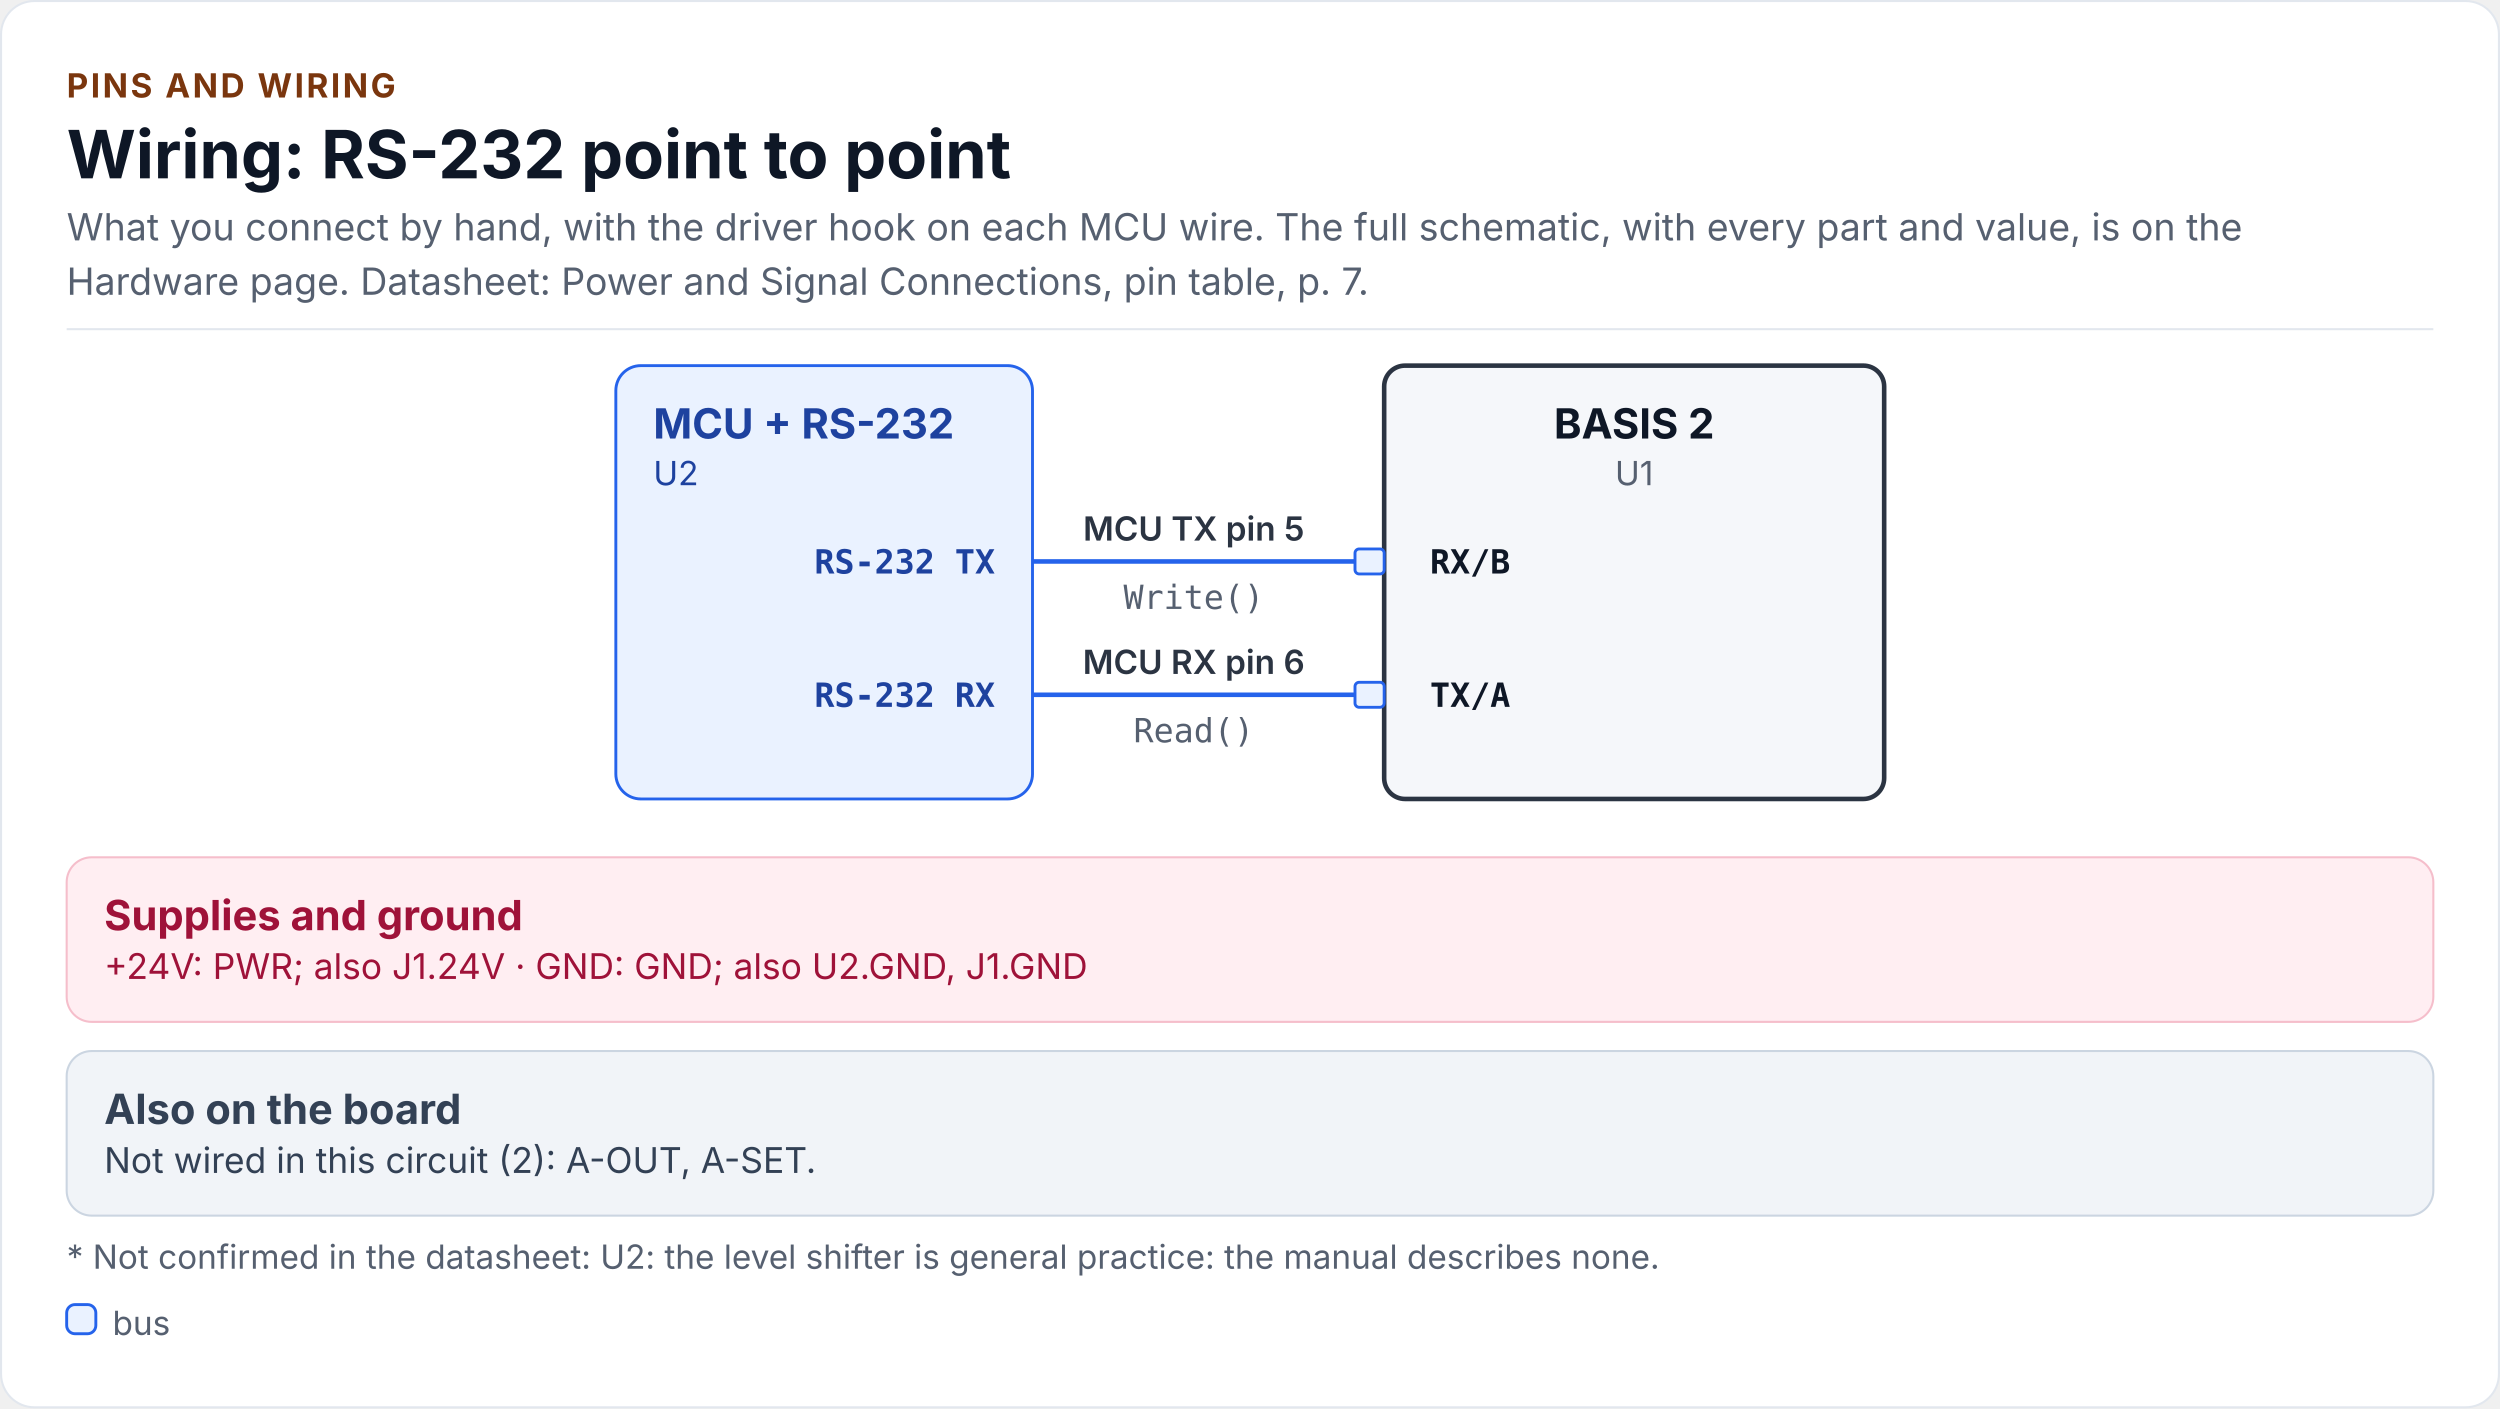
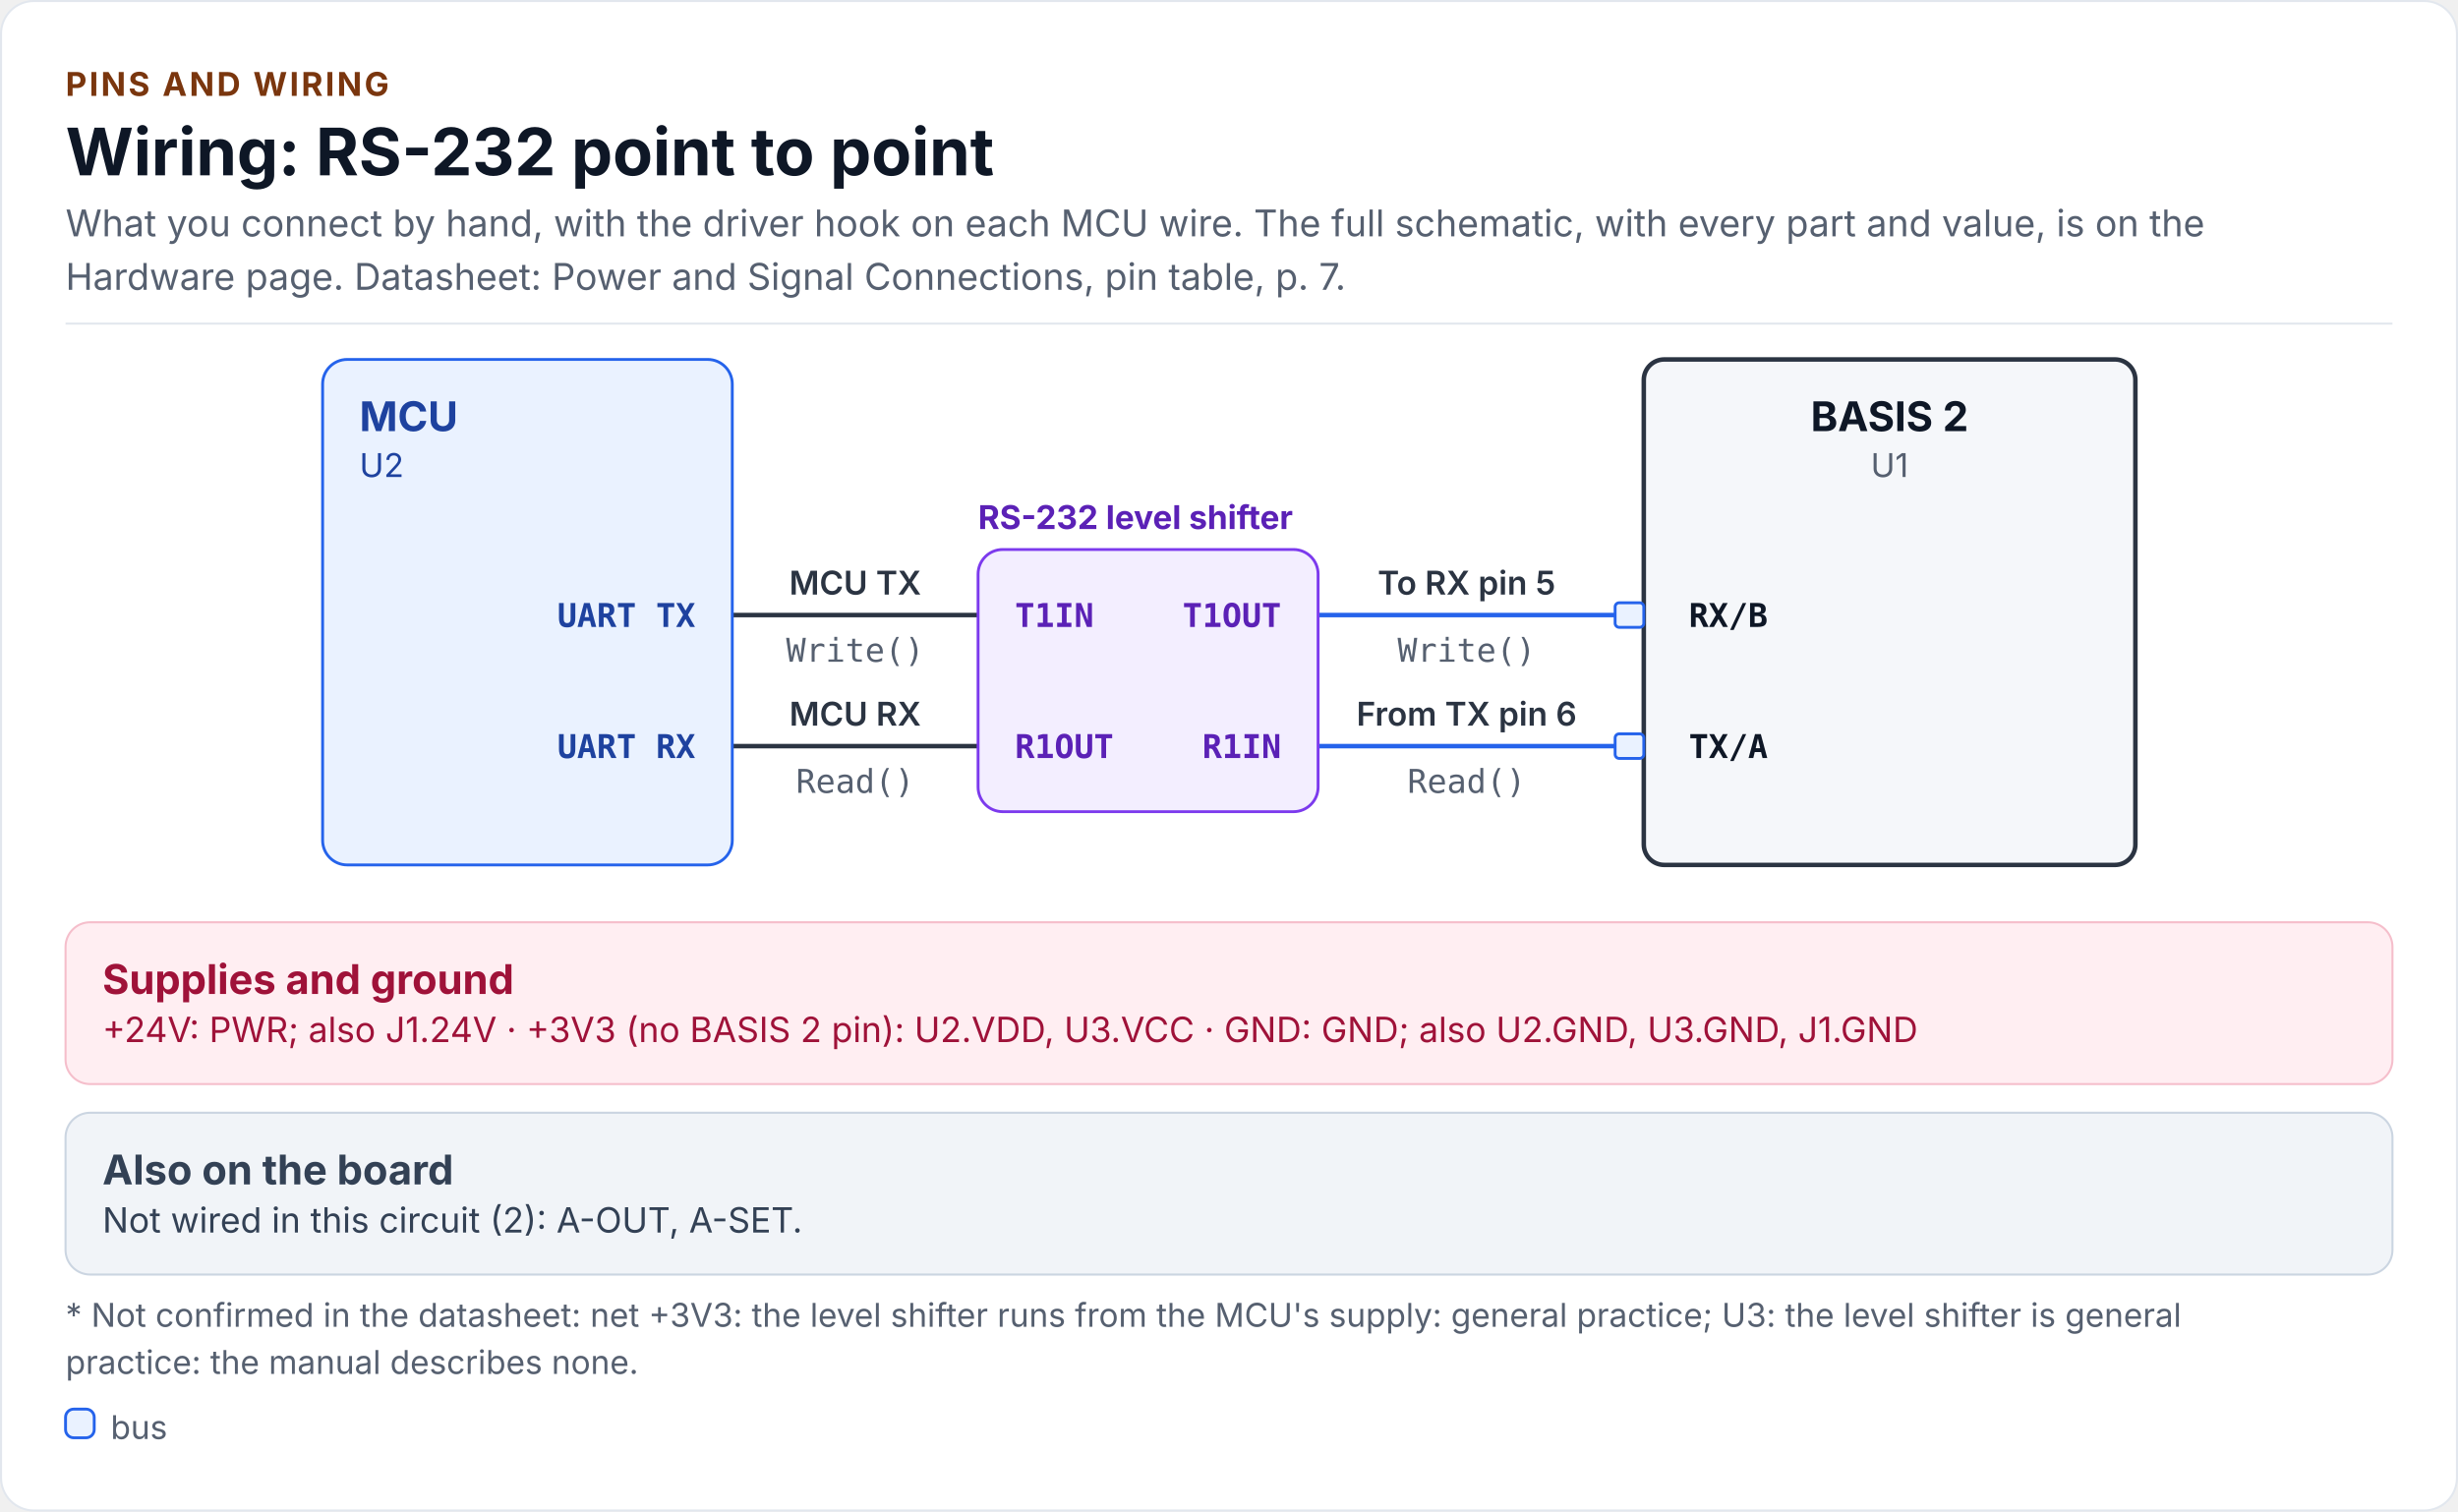
- <svg xmlns="http://www.w3.org/2000/svg" width="1200" height="676" viewBox="0 0 1200 676" role="img" aria-labelledby="chip-wiring-rs232-title chip-wiring-rs232-desc" font-family="Inter, 'Segoe UI', Roboto, 'Helvetica Neue', Arial, sans-serif">
-   <rect x="0.5" y="0.5" width="1199" height="675" rx="16" fill="#FFFFFF" stroke="#E2E7EE" />
+ <svg xmlns="http://www.w3.org/2000/svg" width="1200" height="738" viewBox="0 0 1200 738" role="img" aria-labelledby="chip-wiring-rs232-title chip-wiring-rs232-desc" font-family="Inter, 'Segoe UI', Roboto, 'Helvetica Neue', Arial, sans-serif">
+   <rect x="0.5" y="0.5" width="1199" height="737" rx="16" fill="#FFFFFF" stroke="#E2E7EE" />
  <text x="32" y="46.8" font-size="16" font-weight="700" letter-spacing="1.2" fill="#7A360E">PINS AND WIRING</text>
  <text x="32" y="85.6" font-size="32" font-weight="700" fill="#0E1726">Wiring: RS-232 point to point</text>
  <text x="32" y="115.4" font-size="18" fill="#566070">What you connect by hand, with the driver hook on each MCU wire. The full schematic, with every part and value, is on the</text>
  <text x="32" y="141.5" font-size="18" fill="#566070">Hardware page. Datasheet: Power and Signal Connections, pin table, p. 7.</text>
  <rect x="32" y="157.5" width="1136" height="1" fill="#E2E7EE" />
-   <path d="M495.6 269.5 L650.4 269.5" fill="none" stroke="#2563EB" stroke-width="2.2" />
-   <path d="M495.6 333.5 L650.4 333.5" fill="none" stroke="#2563EB" stroke-width="2.2" />
-   <rect x="664.4" y="175.5" width="240" height="208" rx="10" fill="#F5F7FA" stroke="#2B3442" stroke-width="2.2" />
-   <rect x="295.6" y="175.5" width="200" height="208" rx="12" fill="#EAF2FF" stroke="#2563EB" stroke-width="1.4" />
-   <rect x="32" y="411.5" width="1136" height="79" rx="12" fill="#FFEEF2" stroke="#F5BECB" stroke-width="1" />
-   <rect x="32" y="504.5" width="1136" height="79" rx="12" fill="#F1F4F8" stroke="#CBD5E1" stroke-width="1" />
-   <text x="784.4" y="210.5" font-size="20" font-weight="700" text-anchor="middle" fill="#0E1726">BASIS 2</text>
-   <text x="784.4" y="232.9" font-size="16" text-anchor="middle" fill="#566070">U1</text>
-   <text x="313.6" y="210.5" font-size="20" font-weight="700" fill="#1E429F">MCU + RS-232</text>
-   <text x="313.6" y="232.9" font-size="16" fill="#1E429F">U2</text>
-   <text x="477.6" y="275.3" font-size="16" font-weight="600" font-family="'JetBrains Mono', 'SFMono-Regular', Menlo, Consolas, monospace" text-anchor="end" fill="#1E429F">RS-232 TX</text>
-   <text x="686.4" y="275.3" font-size="16" font-weight="700" font-family="'JetBrains Mono', 'SFMono-Regular', Menlo, Consolas, monospace" fill="#0E1726">RX/B</text>
-   <rect x="650.4" y="263.5" width="14" height="12" rx="2" fill="#EAF2FF" stroke="#2563EB" stroke-width="1.4" />
-   <text x="573" y="259.5" font-size="16" font-weight="600" text-anchor="middle" fill="#2B3442">MCU TX  pin 5</text>
-   <text x="573" y="292.3" font-size="16" font-family="'JetBrains Mono', 'SFMono-Regular', Menlo, Consolas, monospace" text-anchor="middle" fill="#566070">Write()</text>
-   <text x="477.6" y="339.3" font-size="16" font-weight="600" font-family="'JetBrains Mono', 'SFMono-Regular', Menlo, Consolas, monospace" text-anchor="end" fill="#1E429F">RS-232 RX</text>
-   <text x="686.4" y="339.3" font-size="16" font-weight="700" font-family="'JetBrains Mono', 'SFMono-Regular', Menlo, Consolas, monospace" fill="#0E1726">TX/A</text>
-   <rect x="650.4" y="327.5" width="14" height="12" rx="2" fill="#EAF2FF" stroke="#2563EB" stroke-width="1.4" />
-   <text x="573" y="323.5" font-size="16" font-weight="600" text-anchor="middle" fill="#2B3442">MCU RX  pin 6</text>
-   <text x="573" y="356.3" font-size="16" font-family="'JetBrains Mono', 'SFMono-Regular', Menlo, Consolas, monospace" text-anchor="middle" fill="#566070">Read()</text>
-   <text x="50" y="446.5" font-size="20" font-weight="700" fill="#9F1239">Supplies and ground</text>
-   <text x="50" y="469.9" font-size="17" fill="#9F1239">+24V: PWR; also J1.24V · GND: GND; also U2.GND, J1.GND</text>
-   <text x="50" y="539.5" font-size="20" font-weight="700" fill="#334155">Also on the board</text>
-   <text x="50" y="563" font-size="17" fill="#334155">Not wired in this circuit (2): A-OUT, A-SET.</text>
-   <text x="32" y="609" font-size="16" fill="#566070">* Not confirmed in the datasheet: U2: the level shifter is general practice: the manual describes none.</text>
-   <rect x="32" y="626.2" width="14" height="14" rx="4" fill="#EAF2FF" stroke="#2563EB" stroke-width="1.4" />
-   <text x="54" y="640.8" font-size="16" fill="#566070">bus</text>
+   <path d="M357.5 300.3 L477.5 300.3" fill="none" stroke="#2B3442" stroke-width="2.2" />
+   <path d="M357.5 364.3 L477.5 364.3" fill="none" stroke="#2B3442" stroke-width="2.2" />
+   <path d="M643.5 300.3 L788.5 300.3" fill="none" stroke="#2563EB" stroke-width="2.2" />
+   <path d="M643.5 364.3 L788.5 364.3" fill="none" stroke="#2563EB" stroke-width="2.2" />
+   <rect x="802.5" y="175.5" width="240" height="246.8" rx="10" fill="#F5F7FA" stroke="#2B3442" stroke-width="2.2" />
+   <rect x="157.5" y="175.5" width="200" height="246.8" rx="12" fill="#EAF2FF" stroke="#2563EB" stroke-width="1.4" />
+   <rect x="477.5" y="268.3" width="166" height="128" rx="12" fill="#F3EEFF" stroke="#7C3AED" stroke-width="1.4" />
+   <rect x="32" y="450.3" width="1136" height="79" rx="12" fill="#FFEEF2" stroke="#F5BECB" stroke-width="1" />
+   <rect x="32" y="543.3" width="1136" height="79" rx="12" fill="#F1F4F8" stroke="#CBD5E1" stroke-width="1" />
+   <text x="922.5" y="210.5" font-size="20" font-weight="700" text-anchor="middle" fill="#0E1726">BASIS 2</text>
+   <text x="922.5" y="232.9" font-size="16" text-anchor="middle" fill="#566070">U1</text>
+   <text x="175.5" y="210.5" font-size="20" font-weight="700" fill="#1E429F">MCU</text>
+   <text x="175.5" y="232.9" font-size="16" fill="#1E429F">U2</text>
+   <text x="477.5" y="258.3" font-size="16" font-weight="700" fill="#5B21B6">RS-232 level shifter</text>
+   <text x="339.5" y="306.1" font-size="16" font-weight="600" font-family="'JetBrains Mono', 'SFMono-Regular', Menlo, Consolas, monospace" text-anchor="end" fill="#1E429F">UART TX</text>
+   <text x="495.5" y="306.1" font-size="16" font-weight="600" font-family="'JetBrains Mono', 'SFMono-Regular', Menlo, Consolas, monospace" fill="#5B21B6">T1IN</text>
+   <text x="417.5" y="290.3" font-size="16" font-weight="600" text-anchor="middle" fill="#2B3442">MCU TX</text>
+   <text x="417.5" y="323.1" font-size="16" font-family="'JetBrains Mono', 'SFMono-Regular', Menlo, Consolas, monospace" text-anchor="middle" fill="#566070">Write()</text>
+   <text x="339.5" y="370.1" font-size="16" font-weight="600" font-family="'JetBrains Mono', 'SFMono-Regular', Menlo, Consolas, monospace" text-anchor="end" fill="#1E429F">UART RX</text>
+   <text x="495.5" y="370.1" font-size="16" font-weight="600" font-family="'JetBrains Mono', 'SFMono-Regular', Menlo, Consolas, monospace" fill="#5B21B6">R1OUT</text>
+   <text x="417.5" y="354.3" font-size="16" font-weight="600" text-anchor="middle" fill="#2B3442">MCU RX</text>
+   <text x="417.5" y="387.1" font-size="16" font-family="'JetBrains Mono', 'SFMono-Regular', Menlo, Consolas, monospace" text-anchor="middle" fill="#566070">Read()</text>
+   <text x="625.5" y="306.1" font-size="16" font-weight="600" font-family="'JetBrains Mono', 'SFMono-Regular', Menlo, Consolas, monospace" text-anchor="end" fill="#5B21B6">T1OUT</text>
+   <text x="824.5" y="306.1" font-size="16" font-weight="700" font-family="'JetBrains Mono', 'SFMono-Regular', Menlo, Consolas, monospace" fill="#0E1726">RX/B</text>
+   <rect x="788.5" y="294.3" width="14" height="12" rx="2" fill="#EAF2FF" stroke="#2563EB" stroke-width="1.4" />
+   <text x="716" y="290.3" font-size="16" font-weight="600" text-anchor="middle" fill="#2B3442">To RX  pin 5</text>
+   <text x="716" y="323.1" font-size="16" font-family="'JetBrains Mono', 'SFMono-Regular', Menlo, Consolas, monospace" text-anchor="middle" fill="#566070">Write()</text>
+   <text x="625.5" y="370.1" font-size="16" font-weight="600" font-family="'JetBrains Mono', 'SFMono-Regular', Menlo, Consolas, monospace" text-anchor="end" fill="#5B21B6">R1IN</text>
+   <text x="824.5" y="370.1" font-size="16" font-weight="700" font-family="'JetBrains Mono', 'SFMono-Regular', Menlo, Consolas, monospace" fill="#0E1726">TX/A</text>
+   <rect x="788.5" y="358.3" width="14" height="12" rx="2" fill="#EAF2FF" stroke="#2563EB" stroke-width="1.4" />
+   <text x="716" y="354.3" font-size="16" font-weight="600" text-anchor="middle" fill="#2B3442">From TX  pin 6</text>
+   <text x="716" y="387.1" font-size="16" font-family="'JetBrains Mono', 'SFMono-Regular', Menlo, Consolas, monospace" text-anchor="middle" fill="#566070">Read()</text>
+   <text x="50" y="485.3" font-size="20" font-weight="700" fill="#9F1239">Supplies and ground</text>
+   <text x="50" y="508.8" font-size="17" fill="#9F1239">+24V: PWR; also J1.24V · +3V3 (no BASIS 2 pin): U2.VDD, U3.VCC · GND: GND; also U2.GND, U3.GND, J1.GND</text>
+   <text x="50" y="578.3" font-size="20" font-weight="700" fill="#334155">Also on the board</text>
+   <text x="50" y="601.8" font-size="17" fill="#334155">Not wired in this circuit (2): A-OUT, A-SET.</text>
+   <text x="32" y="647.8" font-size="16" fill="#566070">* Not confirmed in the datasheet: net +3V3: the level shifter runs from the MCU's supply: general practice; U3: the level shifter is general</text>
+   <text x="32" y="670.8" font-size="16" fill="#566070">practice: the manual describes none.</text>
+   <rect x="32" y="688" width="14" height="14" rx="4" fill="#EAF2FF" stroke="#2563EB" stroke-width="1.4" />
+   <text x="54" y="702.6" font-size="16" fill="#566070">bus</text>
</svg>
